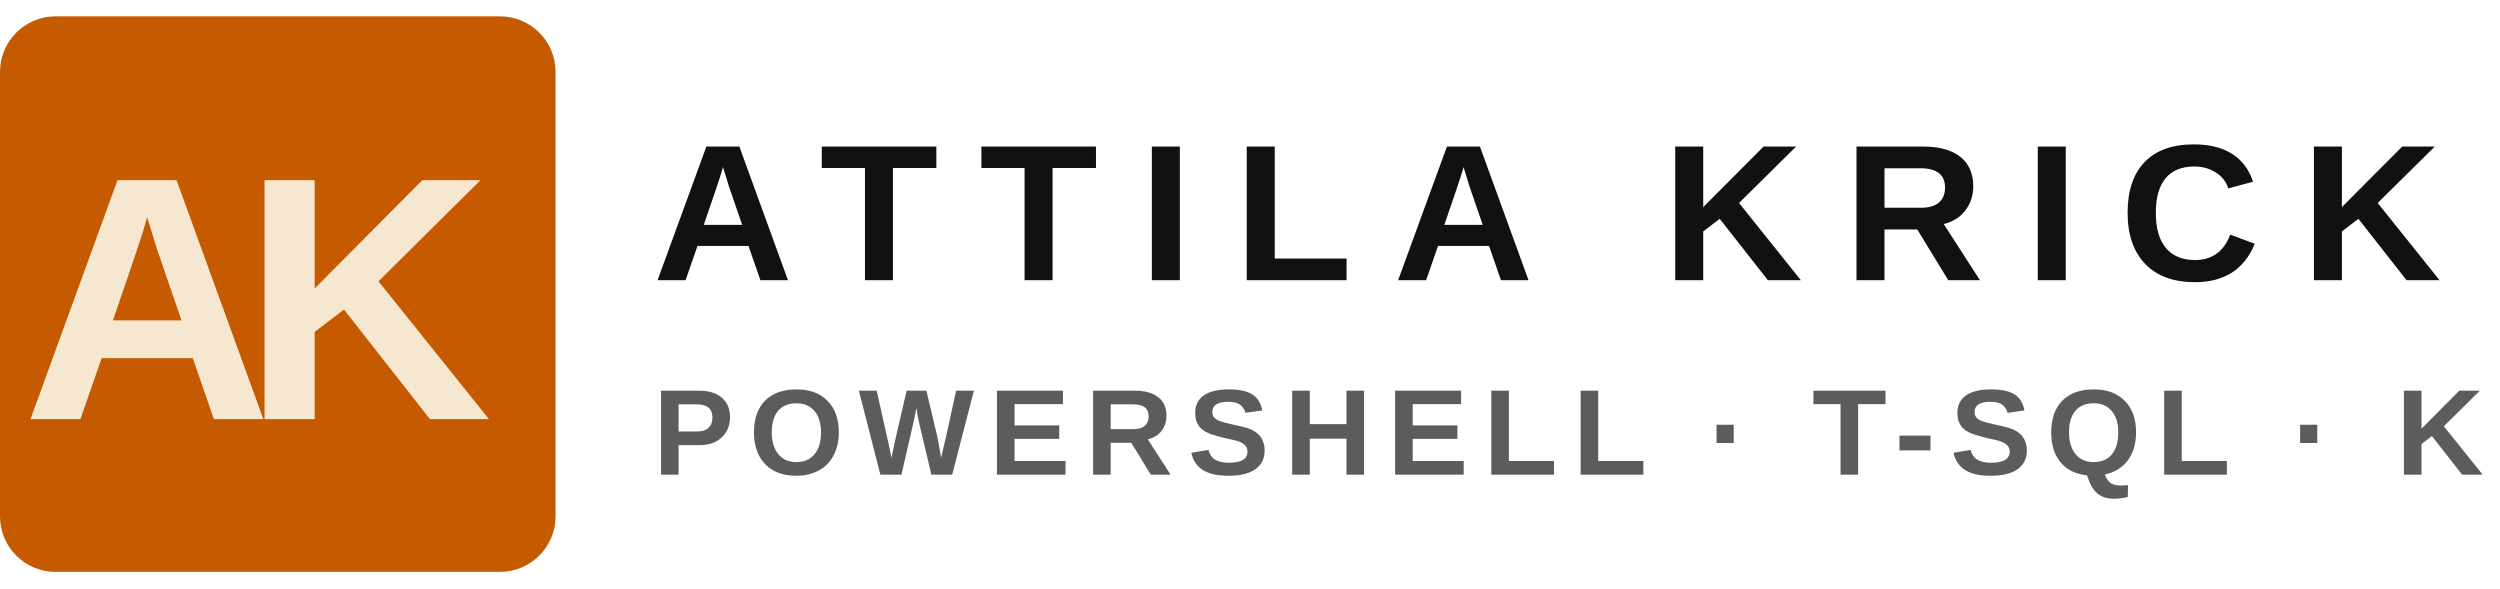
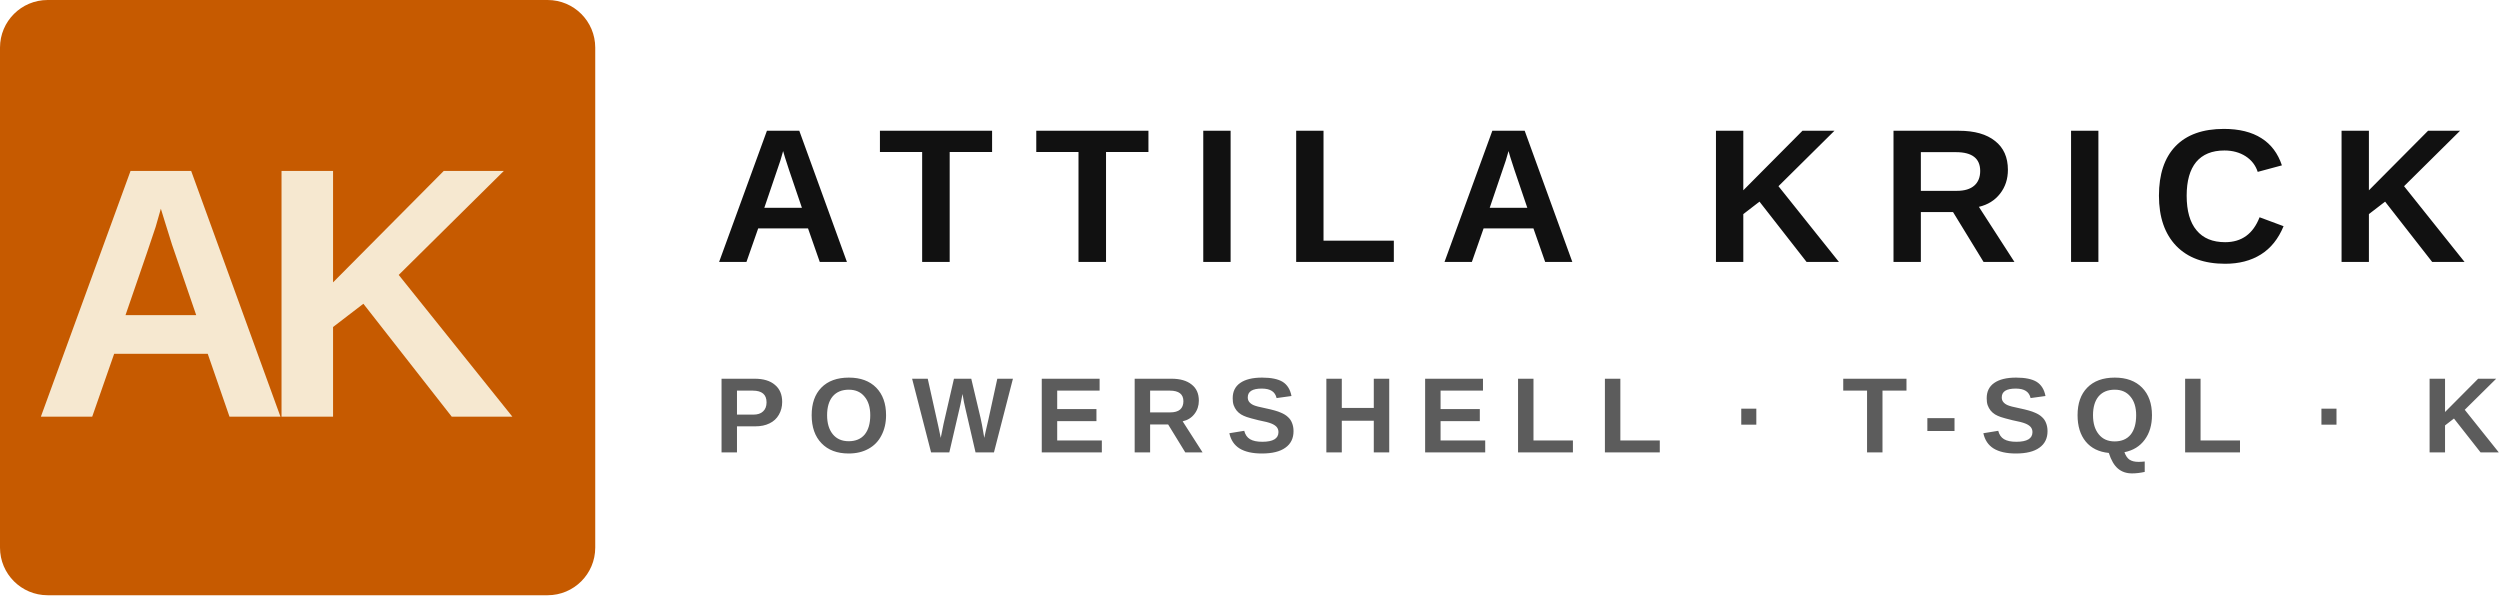
- <svg xmlns="http://www.w3.org/2000/svg" width="170" height="40" viewBox="0 0 180 40" fill="none" role="img" aria-label="Attila Krick">
-   <rect x="0" y="0" width="40" height="40" rx="4" fill="#C65A00" />
-   <text x="18.5" y="29" text-anchor="middle" fill="#F6E8D0" font-family="Aptos, Segoe UI, Arial, sans-serif" font-size="25" font-weight="700" letter-spacing="-0.09em">AK</text>
-   <text x="47" y="19" fill="#111111" font-family="Aptos, Segoe UI, Arial, sans-serif" font-size="14" font-weight="700" letter-spacing="0.21em">ATTILA KRICK</text>
-   <text x="47" y="33" fill="#5C5C5C" font-family="Aptos, Segoe UI, Arial, sans-serif" font-size="8.8" font-weight="600" letter-spacing="0.12em">POWERSHELL · T-SQL · KI</text>
+ <svg xmlns="http://www.w3.org/2000/svg" width="210" height="50" viewBox="0 0 210 50" fill="none" role="img" aria-label="Attila Krick">
+   <rect x="0" y="0" width="50" height="50" rx="4" fill="#C65A00" />
+   <text x="23" y="35" text-anchor="middle" fill="#F6E8D0" font-family="Aptos, Segoe UI, Arial, sans-serif" font-size="30" font-weight="750" letter-spacing="-0.09em">AK</text>
+   <text x="60" y="22" fill="#111111" font-family="Aptos, Segoe UI, Arial, sans-serif" font-size="16" font-weight="700" letter-spacing="0.21em">ATTILA KRICK</text>
+   <text x="60" y="38" fill="#5C5C5C" font-family="Aptos, Segoe UI, Arial, sans-serif" font-size="9" font-weight="600" letter-spacing="0.2em">POWERSHELL · T-SQL · KI</text>
</svg>
